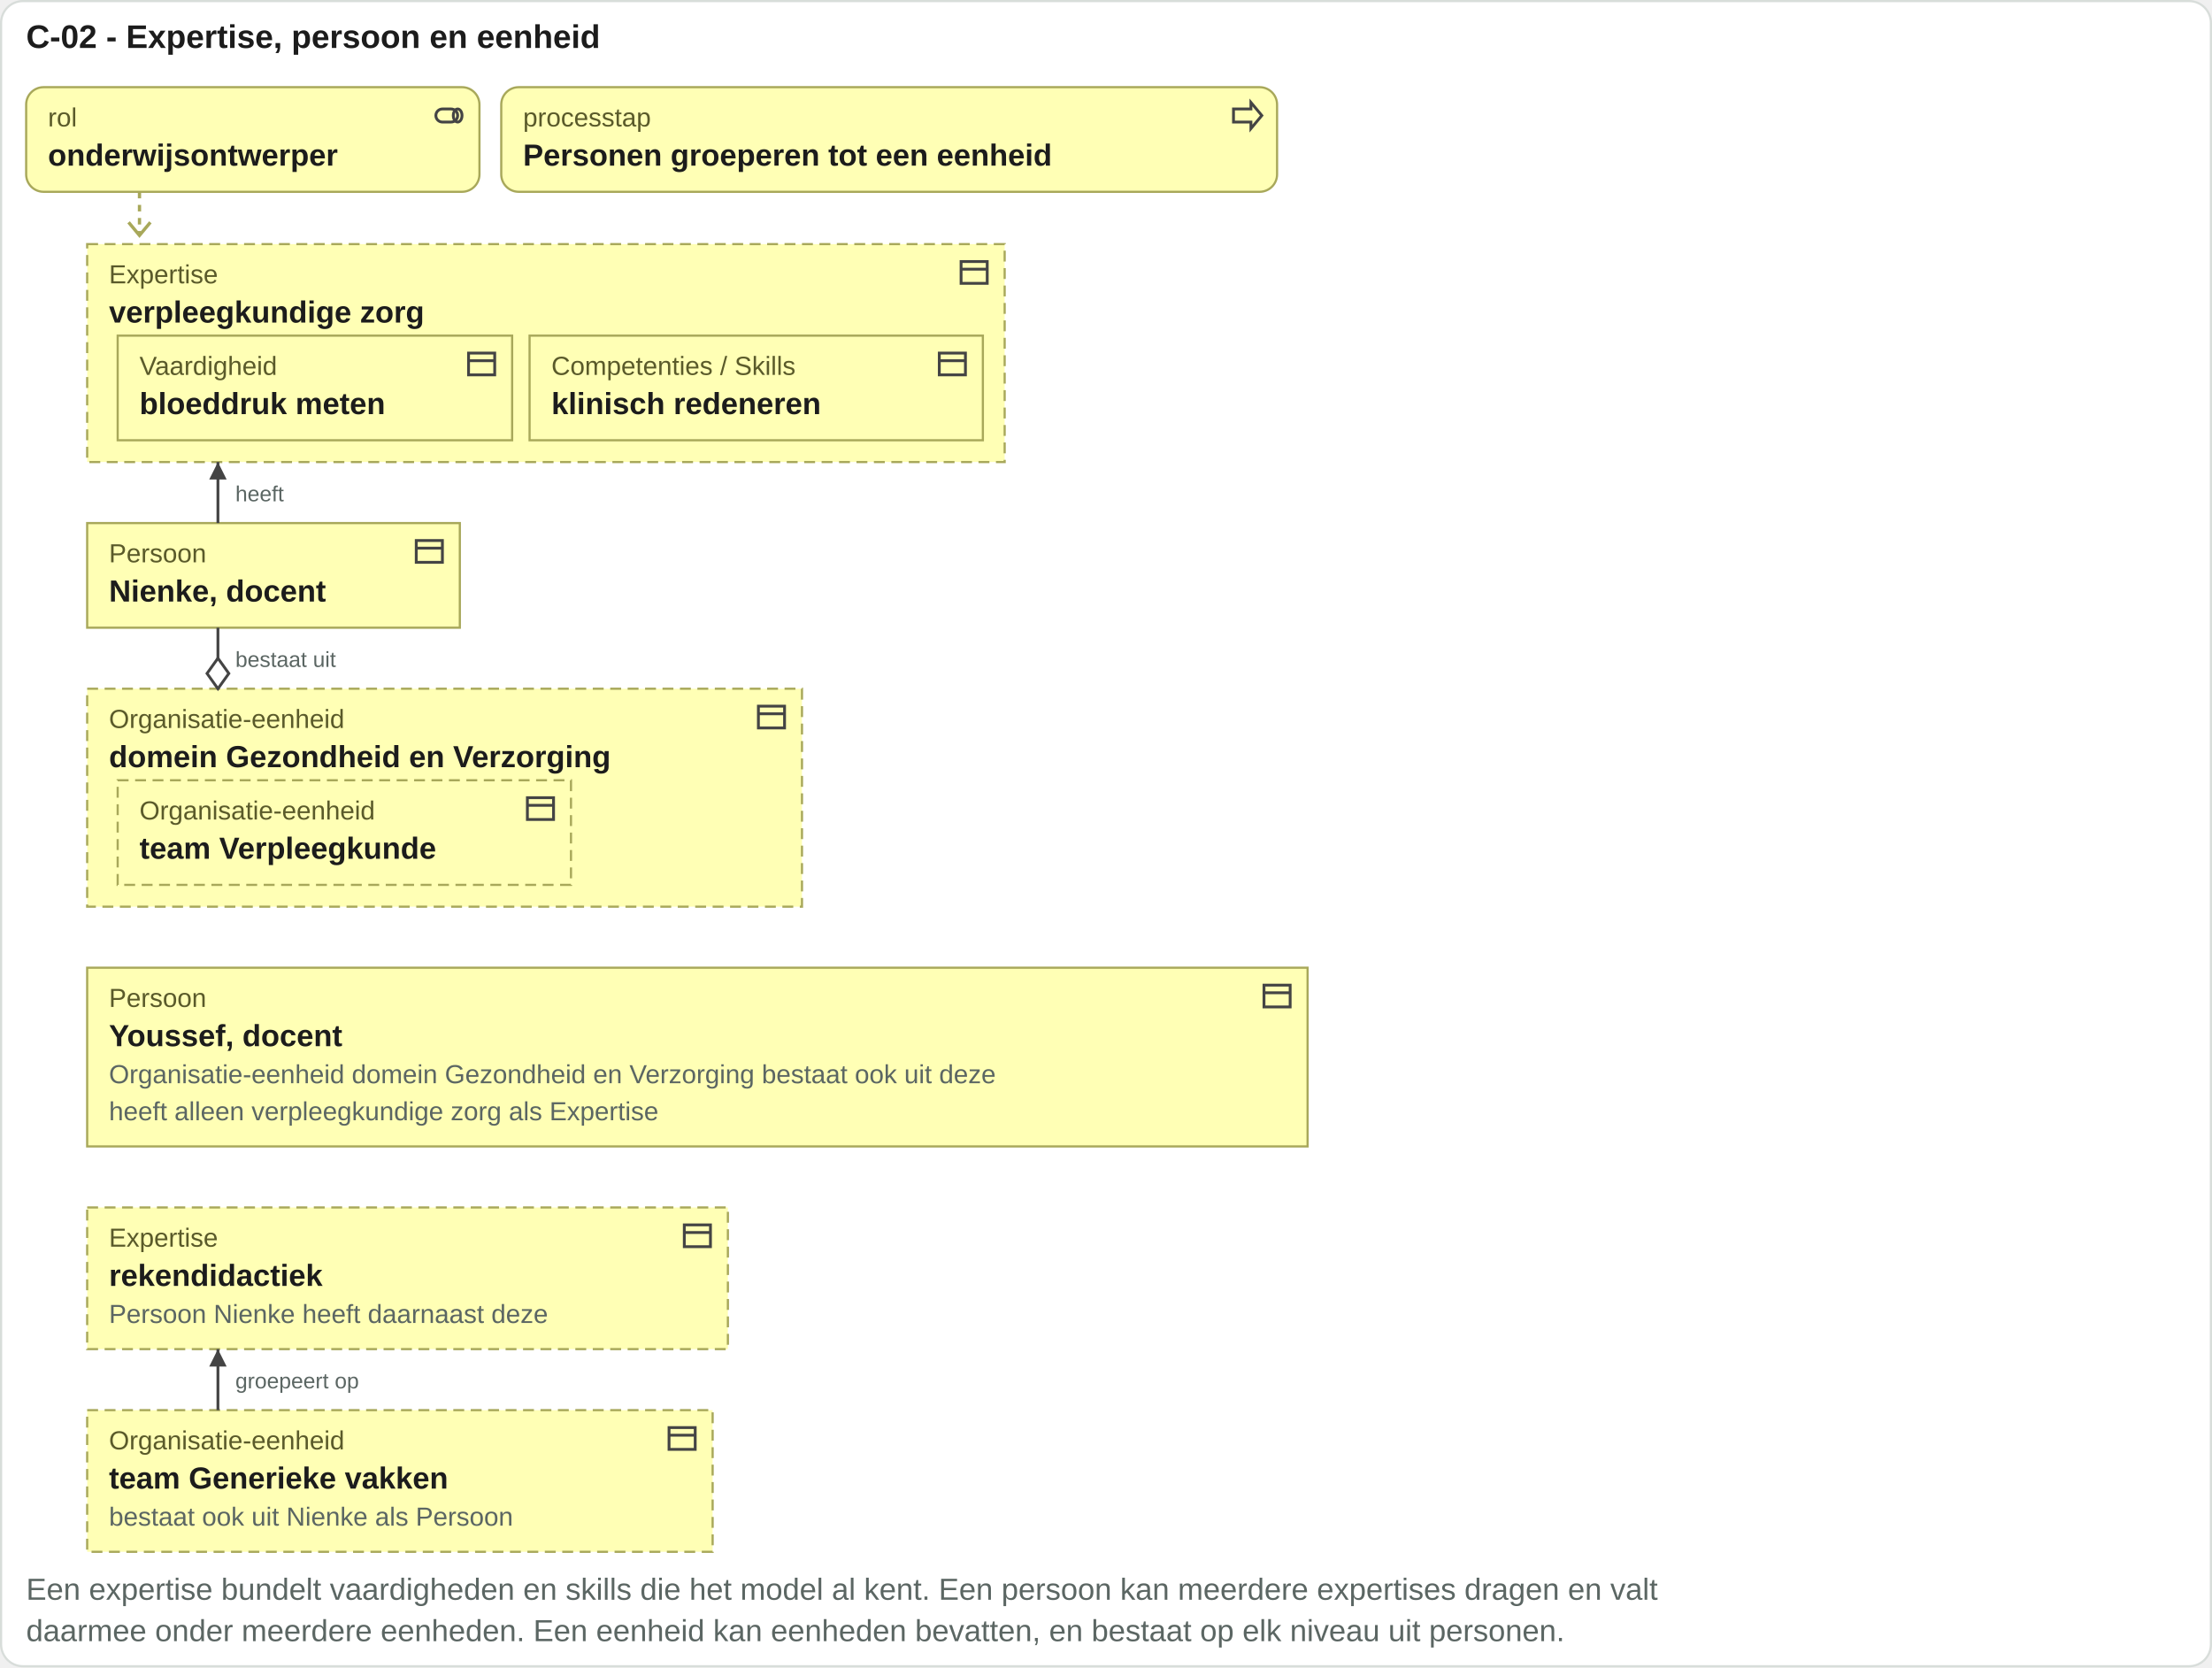
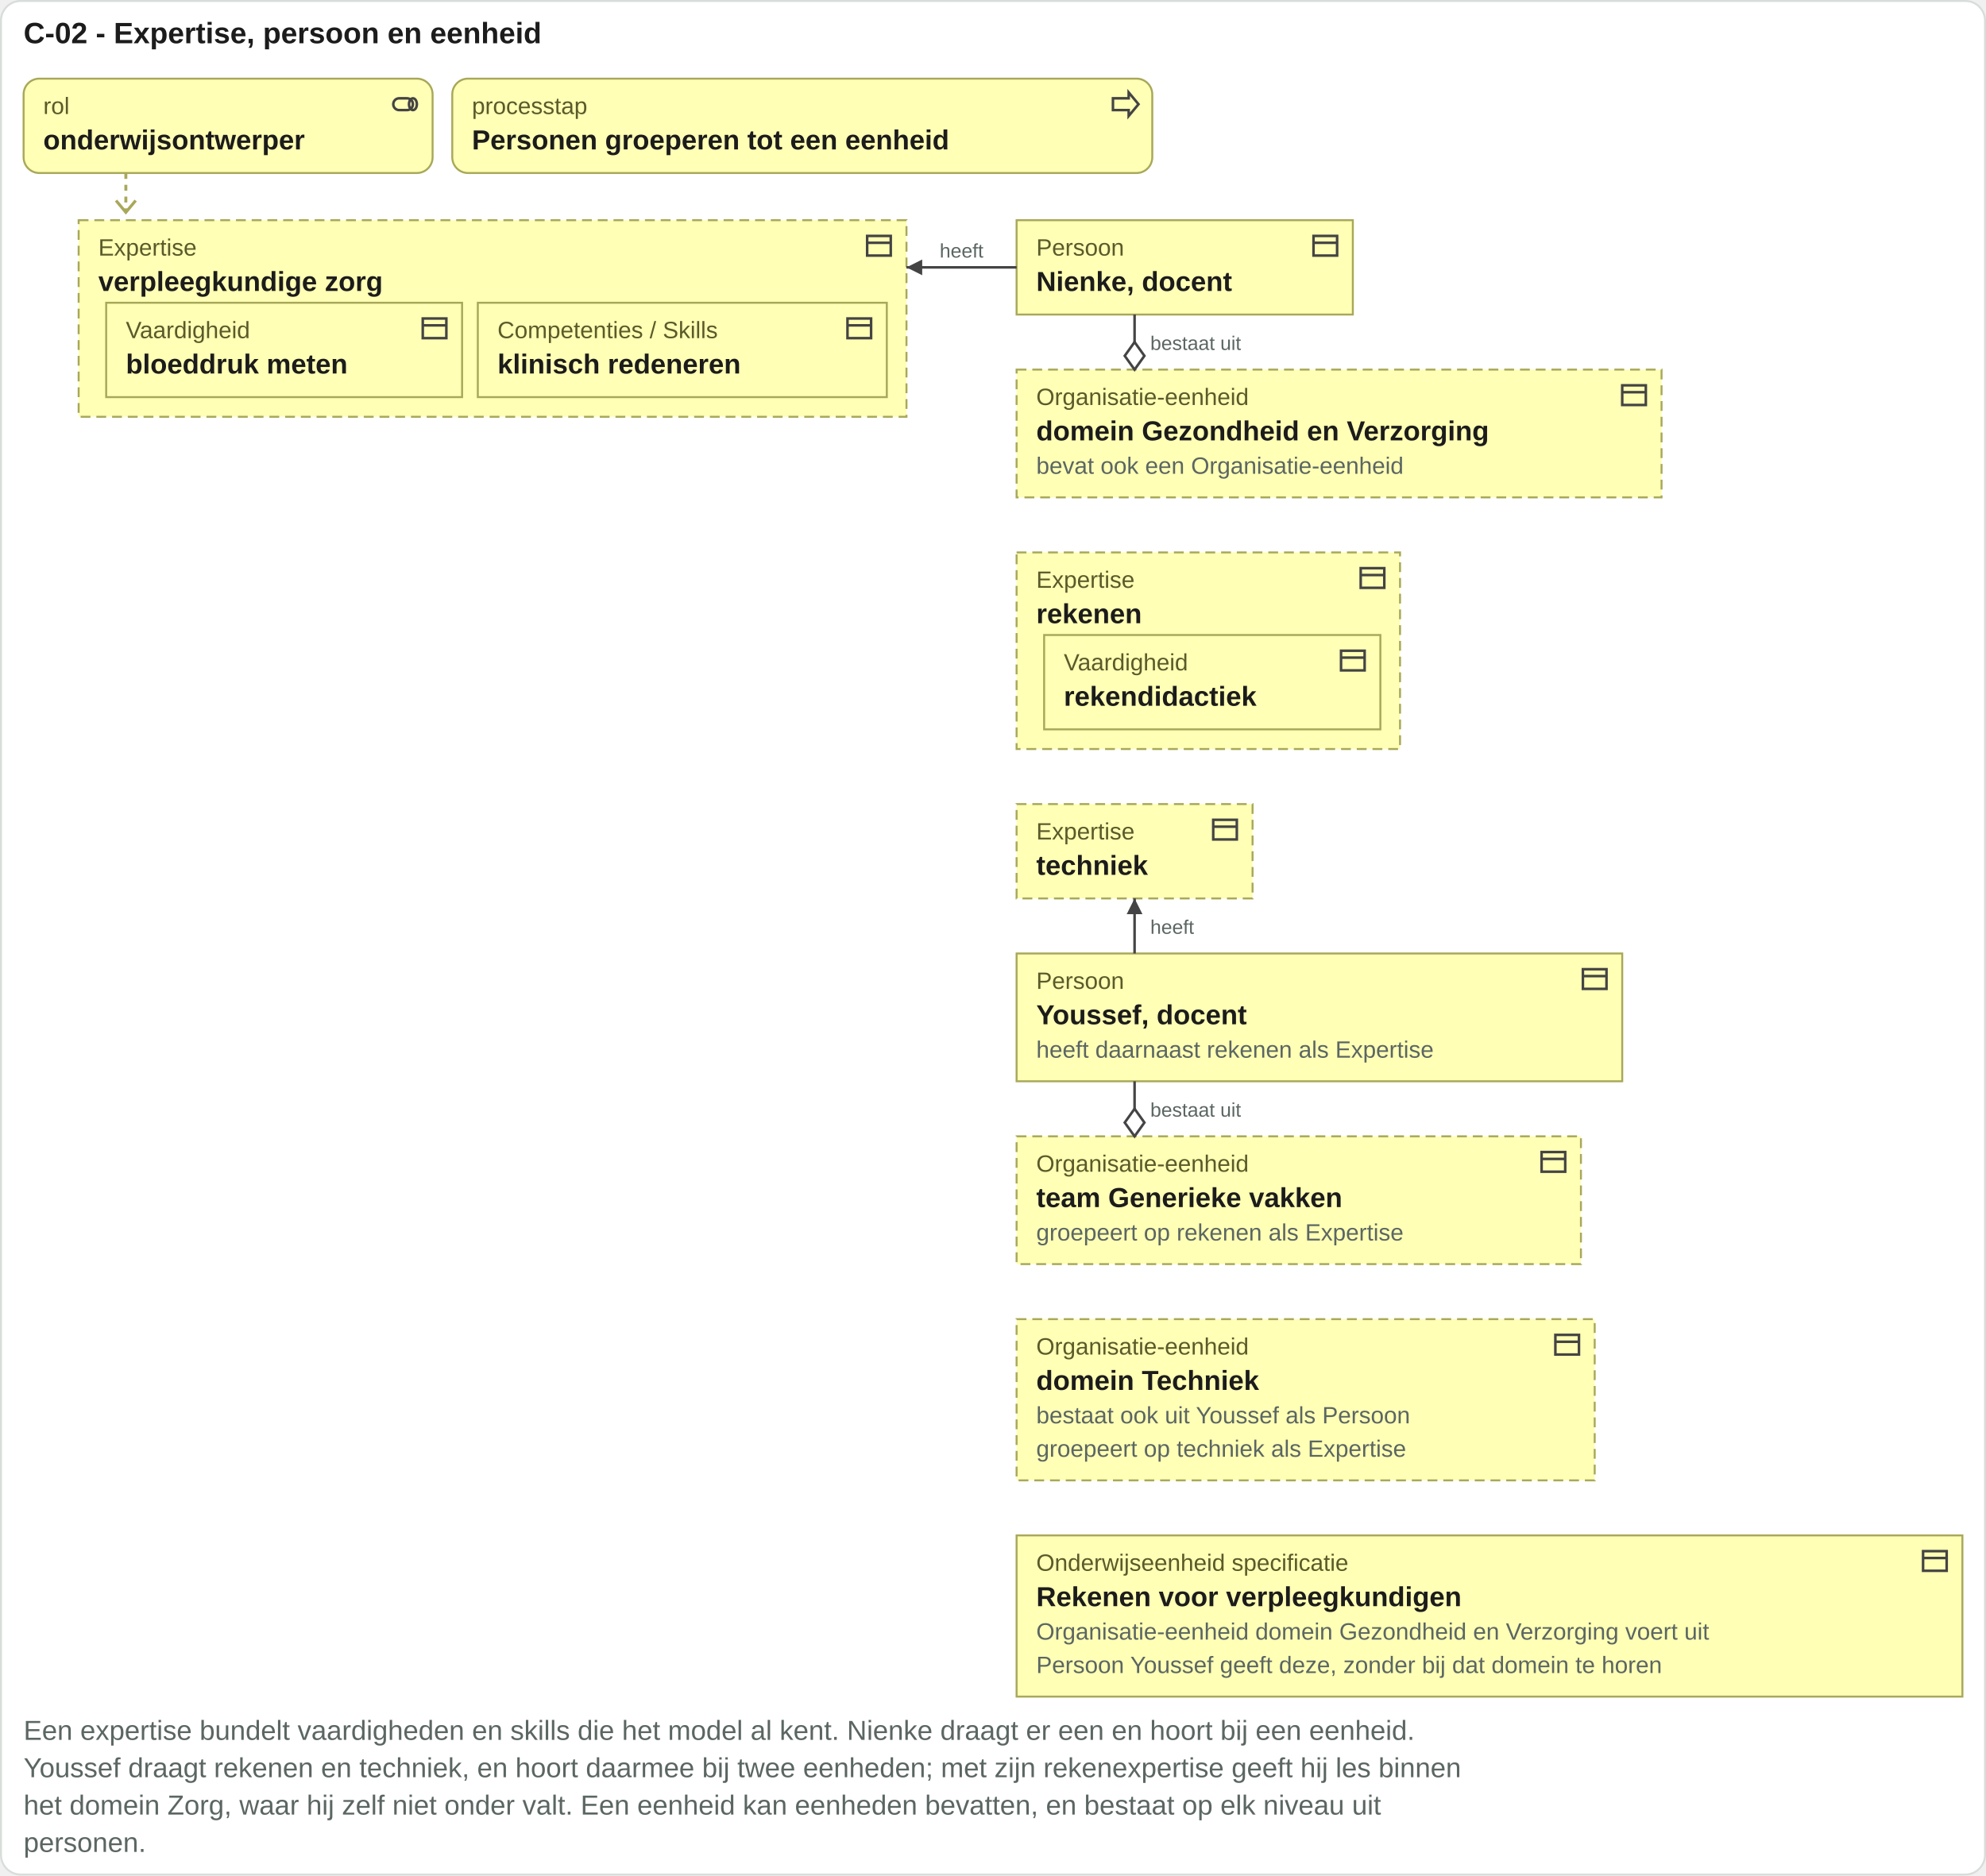
- <svg xmlns="http://www.w3.org/2000/svg" viewBox="0 0 1015 765" width="1015" height="765">
-   <rect x="0.5" y="0.5" width="1014" height="764" rx="10" fill="#ffffff" stroke="#d8ddda" />
+ <svg xmlns="http://www.w3.org/2000/svg" viewBox="0 0 1010 954" width="1010" height="954">
+   <rect x="0.5" y="0.5" width="1009" height="953" rx="10" fill="#ffffff" stroke="#d8ddda" />
  <text x="12" y="22" font-family="Arial, Helvetica, sans-serif" font-size="15" font-weight="bold" fill="#1c1c1c" text-anchor="start">C-02 - Expertise, persoon en eenheid</text>
  <rect x="12" y="40" width="208" height="48" rx="8" fill="#ffffb5" stroke="#a8a85a" />
  <g transform="translate(198,45)" fill="none" stroke="#444" stroke-width="1.3">
    <rect x="2" y="5" width="10" height="6" rx="3" />
    <ellipse cx="12" cy="8" rx="2" ry="3" />
  </g>
  <text x="22" y="58" font-family="Arial, Helvetica, sans-serif" font-size="12" fill="#5a5a2a" text-anchor="start">rol</text>
  <text x="22" y="76" font-family="Arial, Helvetica, sans-serif" font-size="14" font-weight="bold" fill="#1c1c1c" text-anchor="start">onderwijsontwerper</text>
  <rect x="230" y="40" width="356" height="48" rx="8" fill="#ffffb5" stroke="#a8a85a" />
  <g transform="translate(564,45)" fill="none" stroke="#444" stroke-width="1.3">
    <path d="M2 5h8V2l5 6-5 6v-3H2z" />
  </g>
  <text x="240" y="58" font-family="Arial, Helvetica, sans-serif" font-size="12" fill="#5a5a2a" text-anchor="start">processtap</text>
  <text x="240" y="76" font-family="Arial, Helvetica, sans-serif" font-size="14" font-weight="bold" fill="#1c1c1c" text-anchor="start">Personen groeperen tot een eenheid</text>
  <path d="M64 88 V108" stroke="#a8a85a" stroke-width="1.5" stroke-dasharray="3 3" />
  <path d="M59 102 l5 6 5 -6" fill="none" stroke="#a8a85a" stroke-width="1.5" />
  <rect x="40" y="112" width="421" height="100" rx="0" fill="#ffffb5" stroke="#a8a85a" stroke-dasharray="5 3" />
  <g transform="translate(439,117)" fill="none" stroke="#444" stroke-width="1.3">
    <rect x="2" y="3" width="12" height="10" />
    <path d="M2 6.5h12" />
  </g>
  <text x="50" y="130" font-family="Arial, Helvetica, sans-serif" font-size="12" fill="#5a5a2a" text-anchor="start">Expertise</text>
  <text x="50" y="148" font-family="Arial, Helvetica, sans-serif" font-size="14" font-weight="bold" fill="#1c1c1c" text-anchor="start">verpleegkundige zorg</text>
  <rect x="54" y="154" width="181" height="48" rx="0" fill="#ffffb5" stroke="#a8a85a" />
  <g transform="translate(213,159)" fill="none" stroke="#444" stroke-width="1.3">
    <rect x="2" y="3" width="12" height="10" />
    <path d="M2 6.5h12" />
  </g>
  <text x="64" y="172" font-family="Arial, Helvetica, sans-serif" font-size="12" fill="#5a5a2a" text-anchor="start">Vaardigheid</text>
  <text x="64" y="190" font-family="Arial, Helvetica, sans-serif" font-size="14" font-weight="bold" fill="#1c1c1c" text-anchor="start">bloeddruk meten</text>
  <rect x="243" y="154" width="208" height="48" rx="0" fill="#ffffb5" stroke="#a8a85a" />
  <g transform="translate(429,159)" fill="none" stroke="#444" stroke-width="1.3">
    <rect x="2" y="3" width="12" height="10" />
    <path d="M2 6.5h12" />
  </g>
  <text x="253" y="172" font-family="Arial, Helvetica, sans-serif" font-size="12" fill="#5a5a2a" text-anchor="start">Competenties / Skills</text>
  <text x="253" y="190" font-family="Arial, Helvetica, sans-serif" font-size="14" font-weight="bold" fill="#1c1c1c" text-anchor="start">klinisch redeneren</text>
-   <rect x="40" y="240" width="171" height="48" rx="0" fill="#ffffb5" stroke="#a8a85a" />
-   <g transform="translate(189,245)" fill="none" stroke="#444" stroke-width="1.3">
+   <rect x="517" y="112" width="171" height="48" rx="0" fill="#ffffb5" stroke="#a8a85a" />
+   <g transform="translate(666,117)" fill="none" stroke="#444" stroke-width="1.3">
    <rect x="2" y="3" width="12" height="10" />
    <path d="M2 6.5h12" />
  </g>
-   <text x="50" y="258" font-family="Arial, Helvetica, sans-serif" font-size="12" fill="#5a5a2a" text-anchor="start">Persoon</text>
-   <text x="50" y="276" font-family="Arial, Helvetica, sans-serif" font-size="14" font-weight="bold" fill="#1c1c1c" text-anchor="start">Nienke, docent</text>
-   <rect x="40" y="316" width="328" height="100" rx="0" fill="#ffffb5" stroke="#a8a85a" stroke-dasharray="5 3" />
-   <g transform="translate(346,321)" fill="none" stroke="#444" stroke-width="1.3">
+   <text x="527" y="130" font-family="Arial, Helvetica, sans-serif" font-size="12" fill="#5a5a2a" text-anchor="start">Persoon</text>
+   <text x="527" y="148" font-family="Arial, Helvetica, sans-serif" font-size="14" font-weight="bold" fill="#1c1c1c" text-anchor="start">Nienke, docent</text>
+   <rect x="517" y="188" width="328" height="65" rx="0" fill="#ffffb5" stroke="#a8a85a" stroke-dasharray="5 3" />
+   <g transform="translate(823,193)" fill="none" stroke="#444" stroke-width="1.3">
    <rect x="2" y="3" width="12" height="10" />
    <path d="M2 6.5h12" />
  </g>
-   <text x="50" y="334" font-family="Arial, Helvetica, sans-serif" font-size="12" fill="#5a5a2a" text-anchor="start">Organisatie-eenheid</text>
-   <text x="50" y="352" font-family="Arial, Helvetica, sans-serif" font-size="14" font-weight="bold" fill="#1c1c1c" text-anchor="start">domein Gezondheid en Verzorging</text>
-   <rect x="54" y="358" width="208" height="48" rx="0" fill="#ffffb5" stroke="#a8a85a" stroke-dasharray="5 3" />
-   <g transform="translate(240,363)" fill="none" stroke="#444" stroke-width="1.3">
+   <text x="527" y="206" font-family="Arial, Helvetica, sans-serif" font-size="12" fill="#5a5a2a" text-anchor="start">Organisatie-eenheid</text>
+   <text x="527" y="224" font-family="Arial, Helvetica, sans-serif" font-size="14" font-weight="bold" fill="#1c1c1c" text-anchor="start">domein Gezondheid en Verzorging</text>
+   <text x="527" y="241" font-family="Arial, Helvetica, sans-serif" font-size="12" fill="#5b6663" text-anchor="start">bevat ook een Organisatie-eenheid</text>
+   <rect x="517" y="281" width="195" height="100" rx="0" fill="#ffffb5" stroke="#a8a85a" stroke-dasharray="5 3" />
+   <g transform="translate(690,286)" fill="none" stroke="#444" stroke-width="1.3">
    <rect x="2" y="3" width="12" height="10" />
    <path d="M2 6.5h12" />
  </g>
-   <text x="64" y="376" font-family="Arial, Helvetica, sans-serif" font-size="12" fill="#5a5a2a" text-anchor="start">Organisatie-eenheid</text>
-   <text x="64" y="394" font-family="Arial, Helvetica, sans-serif" font-size="14" font-weight="bold" fill="#1c1c1c" text-anchor="start">team Verpleegkunde</text>
-   <rect x="40" y="444" width="560" height="82" rx="0" fill="#ffffb5" stroke="#a8a85a" />
-   <g transform="translate(578,449)" fill="none" stroke="#444" stroke-width="1.3">
+   <text x="527" y="299" font-family="Arial, Helvetica, sans-serif" font-size="12" fill="#5a5a2a" text-anchor="start">Expertise</text>
+   <text x="527" y="317" font-family="Arial, Helvetica, sans-serif" font-size="14" font-weight="bold" fill="#1c1c1c" text-anchor="start">rekenen</text>
+   <rect x="531" y="323" width="171" height="48" rx="0" fill="#ffffb5" stroke="#a8a85a" />
+   <g transform="translate(680,328)" fill="none" stroke="#444" stroke-width="1.3">
    <rect x="2" y="3" width="12" height="10" />
    <path d="M2 6.5h12" />
  </g>
-   <text x="50" y="462" font-family="Arial, Helvetica, sans-serif" font-size="12" fill="#5a5a2a" text-anchor="start">Persoon</text>
-   <text x="50" y="480" font-family="Arial, Helvetica, sans-serif" font-size="14" font-weight="bold" fill="#1c1c1c" text-anchor="start">Youssef, docent</text>
-   <text x="50" y="497" font-family="Arial, Helvetica, sans-serif" font-size="12" fill="#5b6663" text-anchor="start">Organisatie-eenheid domein Gezondheid en Verzorging bestaat ook uit deze</text>
-   <text x="50" y="514" font-family="Arial, Helvetica, sans-serif" font-size="12" fill="#5b6663" text-anchor="start">heeft alleen verpleegkundige zorg als Expertise</text>
-   <rect x="40" y="554" width="294" height="65" rx="0" fill="#ffffb5" stroke="#a8a85a" stroke-dasharray="5 3" />
-   <g transform="translate(312,559)" fill="none" stroke="#444" stroke-width="1.3">
+   <text x="541" y="341" font-family="Arial, Helvetica, sans-serif" font-size="12" fill="#5a5a2a" text-anchor="start">Vaardigheid</text>
+   <text x="541" y="359" font-family="Arial, Helvetica, sans-serif" font-size="14" font-weight="bold" fill="#1c1c1c" text-anchor="start">rekendidactiek</text>
+   <rect x="517" y="409" width="120" height="48" rx="0" fill="#ffffb5" stroke="#a8a85a" stroke-dasharray="5 3" />
+   <g transform="translate(615,414)" fill="none" stroke="#444" stroke-width="1.3">
    <rect x="2" y="3" width="12" height="10" />
    <path d="M2 6.5h12" />
  </g>
-   <text x="50" y="572" font-family="Arial, Helvetica, sans-serif" font-size="12" fill="#5a5a2a" text-anchor="start">Expertise</text>
-   <text x="50" y="590" font-family="Arial, Helvetica, sans-serif" font-size="14" font-weight="bold" fill="#1c1c1c" text-anchor="start">rekendidactiek</text>
-   <text x="50" y="607" font-family="Arial, Helvetica, sans-serif" font-size="12" fill="#5b6663" text-anchor="start">Persoon Nienke heeft daarnaast deze</text>
-   <rect x="40" y="647" width="287" height="65" rx="0" fill="#ffffb5" stroke="#a8a85a" stroke-dasharray="5 3" />
-   <g transform="translate(305,652)" fill="none" stroke="#444" stroke-width="1.3">
+   <text x="527" y="427" font-family="Arial, Helvetica, sans-serif" font-size="12" fill="#5a5a2a" text-anchor="start">Expertise</text>
+   <text x="527" y="445" font-family="Arial, Helvetica, sans-serif" font-size="14" font-weight="bold" fill="#1c1c1c" text-anchor="start">techniek</text>
+   <rect x="517" y="485" width="308" height="65" rx="0" fill="#ffffb5" stroke="#a8a85a" />
+   <g transform="translate(803,490)" fill="none" stroke="#444" stroke-width="1.3">
    <rect x="2" y="3" width="12" height="10" />
    <path d="M2 6.5h12" />
  </g>
-   <text x="50" y="665" font-family="Arial, Helvetica, sans-serif" font-size="12" fill="#5a5a2a" text-anchor="start">Organisatie-eenheid</text>
-   <text x="50" y="683" font-family="Arial, Helvetica, sans-serif" font-size="14" font-weight="bold" fill="#1c1c1c" text-anchor="start">team Generieke vakken</text>
-   <text x="50" y="700" font-family="Arial, Helvetica, sans-serif" font-size="12" fill="#5b6663" text-anchor="start">bestaat ook uit Nienke als Persoon</text>
-   <path d="M100 212V240" stroke="#444" stroke-width="1.3" fill="none" />
-   <path d="M100 212l-4 8h8z" fill="#444" />
-   <text x="108" y="230" font-family="Arial, Helvetica, sans-serif" font-size="10" fill="#5b6663" text-anchor="start">heeft</text>
-   <path d="M100 288V316" stroke="#444" stroke-width="1.3" fill="none" />
-   <path d="M100 316l-5 -7l5 -7l5 7z" fill="#ffffff" stroke="#444" stroke-width="1.3" />
-   <text x="108" y="306" font-family="Arial, Helvetica, sans-serif" font-size="10" fill="#5b6663" text-anchor="start">bestaat uit</text>
-   <path d="M100 619V647" stroke="#444" stroke-width="1.3" fill="none" />
-   <path d="M100 619l-4 8h8z" fill="#444" />
-   <text x="108" y="637" font-family="Arial, Helvetica, sans-serif" font-size="10" fill="#5b6663" text-anchor="start">groepeert op</text>
-   <text x="12" y="734" font-family="Arial, Helvetica, sans-serif" font-size="14" fill="#5b6663" text-anchor="start">Een expertise bundelt vaardigheden en skills die het model al kent. Een persoon kan meerdere expertises dragen en valt</text>
-   <text x="12" y="753" font-family="Arial, Helvetica, sans-serif" font-size="14" fill="#5b6663" text-anchor="start">daarmee onder meerdere eenheden. Een eenheid kan eenheden bevatten, en bestaat op elk niveau uit personen.</text>
+   <text x="527" y="503" font-family="Arial, Helvetica, sans-serif" font-size="12" fill="#5a5a2a" text-anchor="start">Persoon</text>
+   <text x="527" y="521" font-family="Arial, Helvetica, sans-serif" font-size="14" font-weight="bold" fill="#1c1c1c" text-anchor="start">Youssef, docent</text>
+   <text x="527" y="538" font-family="Arial, Helvetica, sans-serif" font-size="12" fill="#5b6663" text-anchor="start">heeft daarnaast rekenen als Expertise</text>
+   <rect x="517" y="578" width="287" height="65" rx="0" fill="#ffffb5" stroke="#a8a85a" stroke-dasharray="5 3" />
+   <g transform="translate(782,583)" fill="none" stroke="#444" stroke-width="1.3">
+     <rect x="2" y="3" width="12" height="10" />
+     <path d="M2 6.5h12" />
+   </g>
+   <text x="527" y="596" font-family="Arial, Helvetica, sans-serif" font-size="12" fill="#5a5a2a" text-anchor="start">Organisatie-eenheid</text>
+   <text x="527" y="614" font-family="Arial, Helvetica, sans-serif" font-size="14" font-weight="bold" fill="#1c1c1c" text-anchor="start">team Generieke vakken</text>
+   <text x="527" y="631" font-family="Arial, Helvetica, sans-serif" font-size="12" fill="#5b6663" text-anchor="start">groepeert op rekenen als Expertise</text>
+   <rect x="517" y="671" width="294" height="82" rx="0" fill="#ffffb5" stroke="#a8a85a" stroke-dasharray="5 3" />
+   <g transform="translate(789,676)" fill="none" stroke="#444" stroke-width="1.3">
+     <rect x="2" y="3" width="12" height="10" />
+     <path d="M2 6.5h12" />
+   </g>
+   <text x="527" y="689" font-family="Arial, Helvetica, sans-serif" font-size="12" fill="#5a5a2a" text-anchor="start">Organisatie-eenheid</text>
+   <text x="527" y="707" font-family="Arial, Helvetica, sans-serif" font-size="14" font-weight="bold" fill="#1c1c1c" text-anchor="start">domein Techniek</text>
+   <text x="527" y="724" font-family="Arial, Helvetica, sans-serif" font-size="12" fill="#5b6663" text-anchor="start">bestaat ook uit Youssef als Persoon</text>
+   <text x="527" y="741" font-family="Arial, Helvetica, sans-serif" font-size="12" fill="#5b6663" text-anchor="start">groepeert op techniek als Expertise</text>
+   <rect x="517" y="781" width="481" height="82" rx="0" fill="#ffffb5" stroke="#a8a85a" />
+   <g transform="translate(976,786)" fill="none" stroke="#444" stroke-width="1.3">
+     <rect x="2" y="3" width="12" height="10" />
+     <path d="M2 6.5h12" />
+   </g>
+   <text x="527" y="799" font-family="Arial, Helvetica, sans-serif" font-size="12" fill="#5a5a2a" text-anchor="start">Onderwijseenheid specificatie</text>
+   <text x="527" y="817" font-family="Arial, Helvetica, sans-serif" font-size="14" font-weight="bold" fill="#1c1c1c" text-anchor="start">Rekenen voor verpleegkundigen</text>
+   <text x="527" y="834" font-family="Arial, Helvetica, sans-serif" font-size="12" fill="#5b6663" text-anchor="start">Organisatie-eenheid domein Gezondheid en Verzorging voert uit</text>
+   <text x="527" y="851" font-family="Arial, Helvetica, sans-serif" font-size="12" fill="#5b6663" text-anchor="start">Persoon Youssef geeft deze, zonder bij dat domein te horen</text>
+   <path d="M461 136H517" stroke="#444" stroke-width="1.3" fill="none" />
+   <path d="M461 136l8 -4v8z" fill="#444" />
+   <text x="489" y="131" font-family="Arial, Helvetica, sans-serif" font-size="10" fill="#5b6663" text-anchor="middle">heeft</text>
+   <path d="M577 160V188" stroke="#444" stroke-width="1.3" fill="none" />
+   <path d="M577 188l-5 -7l5 -7l5 7z" fill="#ffffff" stroke="#444" stroke-width="1.3" />
+   <text x="585" y="178" font-family="Arial, Helvetica, sans-serif" font-size="10" fill="#5b6663" text-anchor="start">bestaat uit</text>
+   <path d="M577 457V485" stroke="#444" stroke-width="1.3" fill="none" />
+   <path d="M577 457l-4 8h8z" fill="#444" />
+   <text x="585" y="475" font-family="Arial, Helvetica, sans-serif" font-size="10" fill="#5b6663" text-anchor="start">heeft</text>
+   <path d="M577 550V578" stroke="#444" stroke-width="1.3" fill="none" />
+   <path d="M577 578l-5 -7l5 -7l5 7z" fill="#ffffff" stroke="#444" stroke-width="1.3" />
+   <text x="585" y="568" font-family="Arial, Helvetica, sans-serif" font-size="10" fill="#5b6663" text-anchor="start">bestaat uit</text>
+   <text x="12" y="885" font-family="Arial, Helvetica, sans-serif" font-size="14" fill="#5b6663" text-anchor="start">Een expertise bundelt vaardigheden en skills die het model al kent. Nienke draagt er een en hoort bij een eenheid.</text>
+   <text x="12" y="904" font-family="Arial, Helvetica, sans-serif" font-size="14" fill="#5b6663" text-anchor="start">Youssef draagt rekenen en techniek, en hoort daarmee bij twee eenheden; met zijn rekenexpertise geeft hij les binnen</text>
+   <text x="12" y="923" font-family="Arial, Helvetica, sans-serif" font-size="14" fill="#5b6663" text-anchor="start">het domein Zorg, waar hij zelf niet onder valt. Een eenheid kan eenheden bevatten, en bestaat op elk niveau uit</text>
+   <text x="12" y="942" font-family="Arial, Helvetica, sans-serif" font-size="14" fill="#5b6663" text-anchor="start">personen.</text>
</svg>
